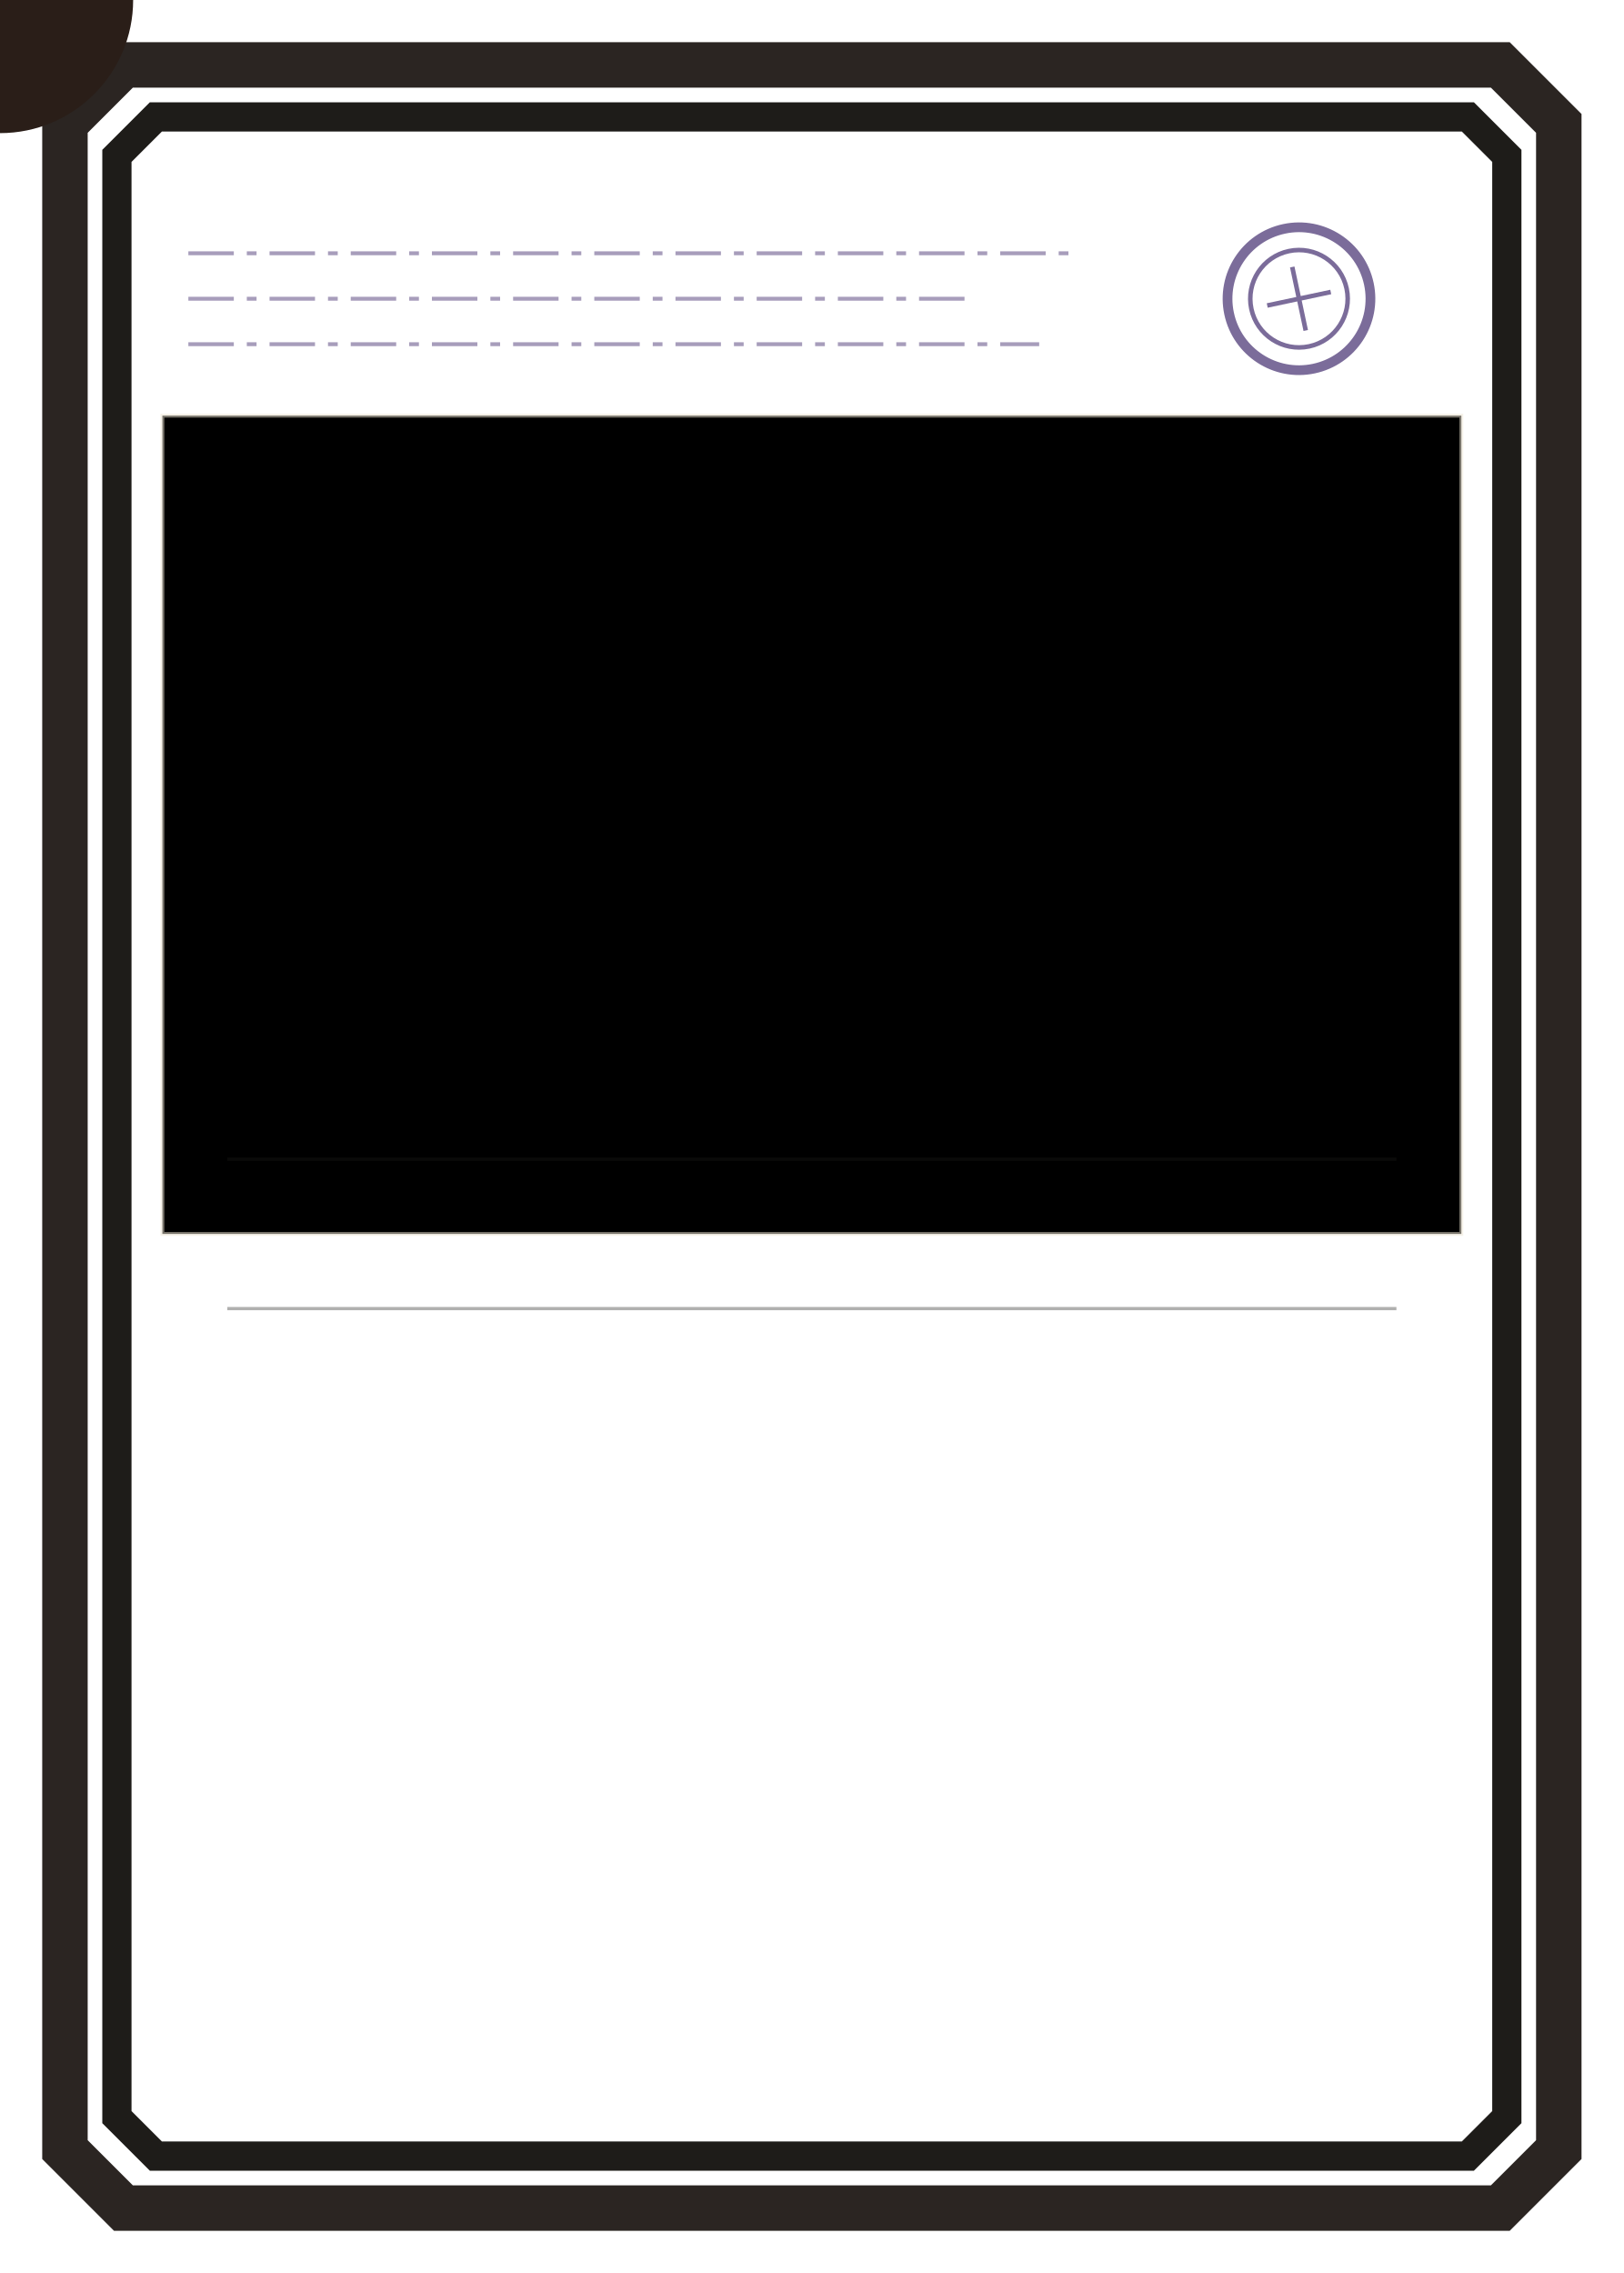
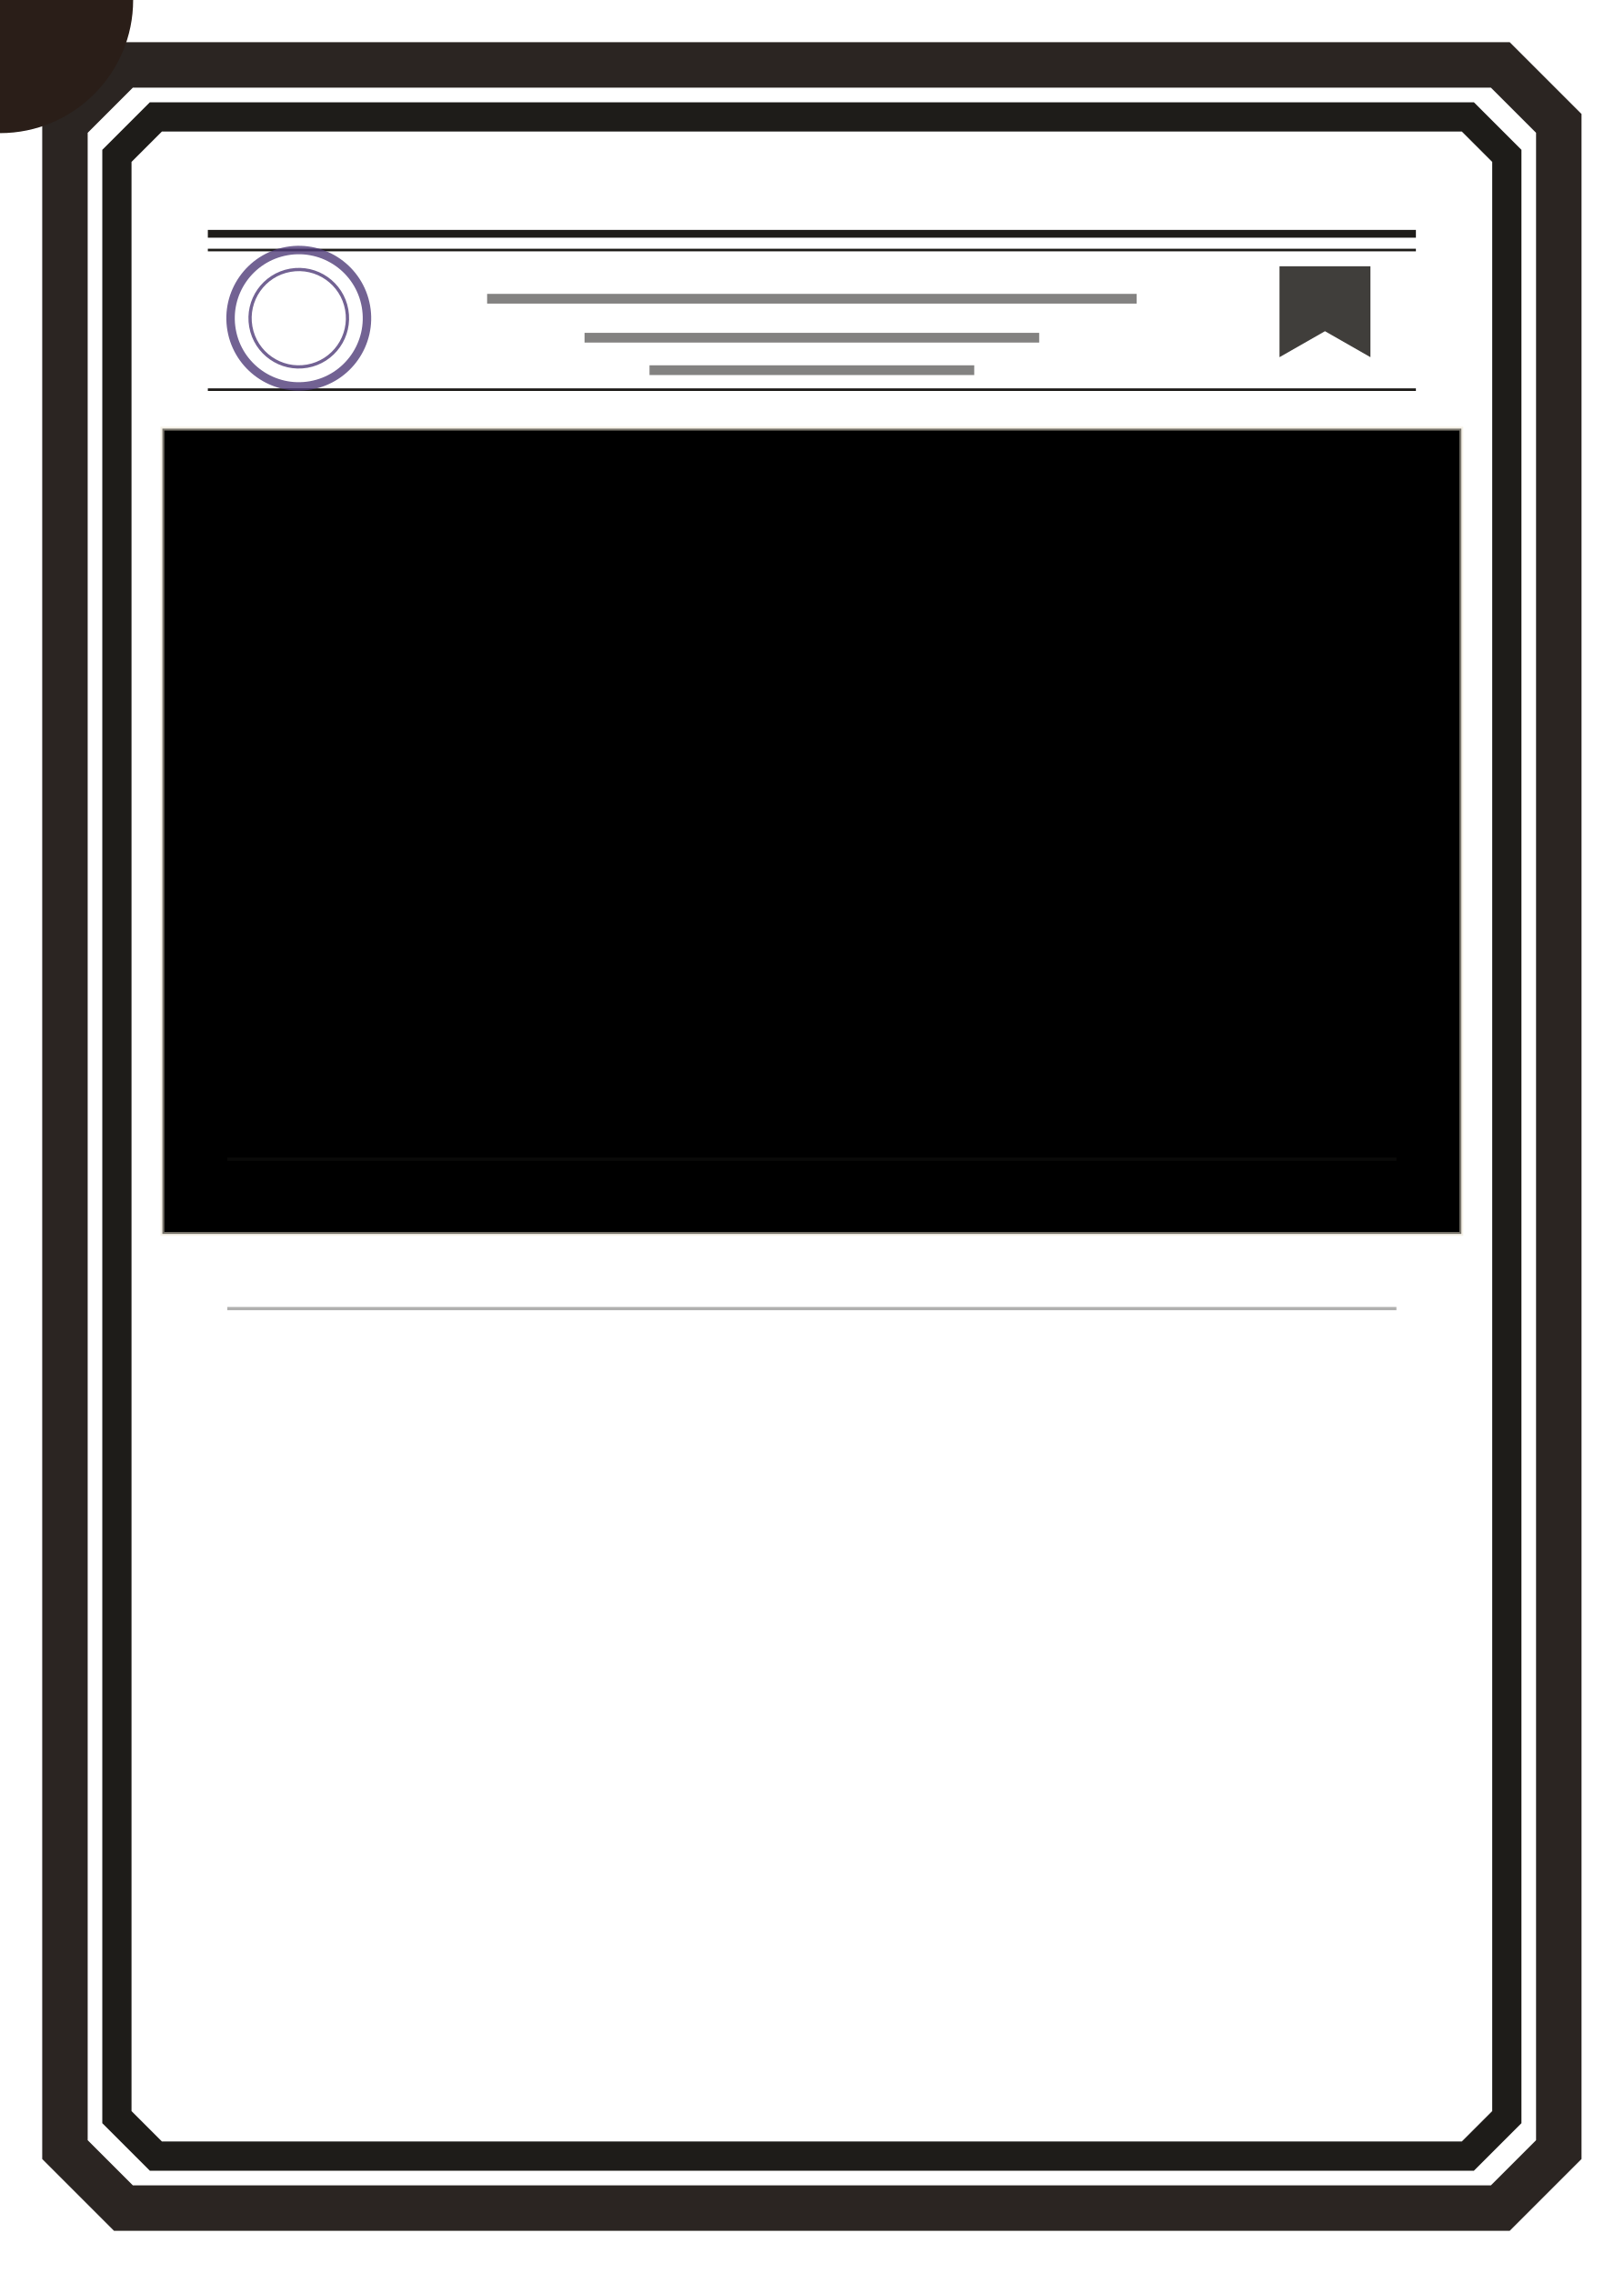
<svg xmlns="http://www.w3.org/2000/svg" viewBox="0 0 500 700">
-   <path data-layer="window" d="M50 380V128H450V380Z" />
+   <path data-layer="window" d="M50 380V132H450V380Z" />
  <g data-layer="under">
    <path fill-rule="evenodd" fill="url(#p-steps)" opacity="1" d="M35 13H465L487 35V665L465 687H35L13 665V35ZM45 33H455L467 45V655L455 667H45L33 655V45Z" />
    <rect x="35" y="35" width="430" height="630" fill="url(#p-grain)" opacity=".5" />
  </g>
  <g data-layer="frame">
    <path d="M34 8H466L492 34V666L466 692H34L8 666V34Z" fill="none" stroke="url(#g-brass)" stroke-width="11" filter="url(#f-bevel)" />
    <path d="M43 30H457L470 43V657L457 670H43L30 657V43Z" fill="none" stroke="url(#g-brass-v)" stroke-width="3" />
    <path d="M36 15H464L485 36V664L464 685H36L15 664V36Z" fill="none" stroke="#1e1c19" stroke-width="1.4" opacity=".7" />
-     <path d="M50 380V128H450V380Z" fill="none" stroke="url(#g-brass)" stroke-width="10" filter="url(#f-bevel)" />
-     <path d="M50 380V128H450V380Z" fill="none" stroke="#eee6d3" stroke-width="1.2" opacity=".5" />
+     <path d="M50 380V132H450V380Z" fill="none" stroke="url(#g-brass)" stroke-width="10" filter="url(#f-bevel)" />
+     <path d="M50 380V132H450V380Z" fill="none" stroke="#eee6d3" stroke-width="1.2" opacity=".5" />
    <g fill="url(#g-brass)" fill-rule="evenodd" filter="url(#f-bevel)">
      <path d="M30 30H92V40H50V52H40V92H30Z M50 52H72V60H58V72H50Z" transform="" />
      <path d="M30 30H92V40H50V52H40V92H30Z M50 52H72V60H58V72H50Z" transform="translate(500 0) scale(-1 1)" />
      <path d="M30 30H92V40H50V52H40V92H30Z M50 52H72V60H58V72H50Z" transform="translate(0 700) scale(1 -1)" />
      <path d="M30 30H92V40H50V52H40V92H30Z M50 52H72V60H58V72H50Z" transform="translate(500 700) scale(-1 -1)" />
    </g>
    <use href="#s-stud" x="250" y="20" />
    <use href="#s-stud" x="250" y="680" />
    <use href="#s-stud" x="20" y="350" />
    <use href="#s-stud" x="480" y="350" />
    <path d="M48 36H452L464 48V652L452 664H48L36 652V48Z" fill="none" stroke="#1e1c19" stroke-width="9" />
    <g filter="url(#f-shadow)">
-       <rect x="50" y="64" width="400" height="56" fill="url(#g-paper)" />
+       <path d="M50 60H450V124H50Z" fill="url(#g-paper)" />
    </g>
-     <rect x="50" y="64" width="400" height="56" fill="url(#p-rule)" />
-     <path d="M58 78H330M58 92H300M58 106H320" stroke="#4f3b78" stroke-width="1.2" opacity=".5" stroke-dasharray="14 4 3 4" />
-     <g transform="translate(400 92) rotate(-12)" opacity=".75" filter="url(#f-ink)">
-       <circle r="22" fill="none" stroke="#4f3b78" stroke-width="3" />
-       <circle r="15" fill="none" stroke="#4f3b78" stroke-width="1.4" />
-       <path d="M-10 0H10M0 -10V10" stroke="#4f3b78" stroke-width="1.4" />
+     <path d="M50 60H450V124H50Z" fill="url(#p-grain)" opacity=".6" />
+     <path d="M64 72H436" stroke="#1e1c19" stroke-width="2.4" />
+     <path d="M64 77H436" stroke="#1e1c19" stroke-width=".8" />
+     <path d="M150 92H350M180 104H320M200 114H300" stroke="#1e1c19" stroke-width="3" opacity=".55" />
+     <path d="M64 120H436" stroke="#1e1c19" stroke-width=".8" />
+     <g transform="translate(92 98) rotate(-10)" opacity=".8" filter="url(#f-ink)" fill="#4f3b78" stroke="#4f3b78">
+       <circle r="21" fill="none" stroke-width="2.6" />
+       <circle r="15" fill="none" stroke-width="1" />
+       <use href="#s-rostrum" x="-11" y="-11" width="22" height="22" stroke="none" />
+     </g>
+     <g transform="translate(408 98)" fill="#1e1c19" opacity=".85">
+       <path d="M-14 -16H14V12L0 4L-14 12Z" />
    </g>
  </g>
  <g data-layer="top">
    <g filter="url(#f-shadow)">
      <path d="M64 350H436L456 380L436 410H64L44 380Z" fill="url(#g-paper)" />
    </g>
    <path d="M64 350H436L456 380L436 410H64L44 380Z" fill="url(#p-grain)" opacity=".6" />
    <path d="M70 357H430M70 403H430" stroke="#1e1c19" stroke-width="1" opacity=".35" />
    <path d="M64 350H436L456 380L436 410H64L44 380Z" fill="none" stroke="url(#g-brass)" stroke-width="4" filter="url(#f-bevel)" />
    <g fill="url(#g-brass)" filter="url(#f-bevel)">
      <rect x="22" y="371.0" width="5" height="18" />
      <rect x="30" y="365.0" width="5" height="30" />
      <rect x="38" y="359.0" width="5" height="42" />
      <rect x="473" y="371.0" width="5" height="18" />
      <rect x="465" y="365.0" width="5" height="30" />
      <rect x="457" y="359.0" width="5" height="42" />
    </g>
  </g>
  <g data-layer="slot">
    <g filter="url(#f-shadow)">
      <circle r="35" fill="url(#g-brass-r)" filter="url(#f-bevel)" />
      <circle r="28" fill="#2a1e18" />
      <circle r="28" fill="none" stroke="#1e1c19" stroke-width="1.2" />
      <circle r="31.5" fill="none" stroke="#eee6d3" stroke-width=".8" opacity=".5" />
    </g>
  </g>
  <g data-layer="small">
    <path d="M38 20H462L480 38V662L462 680H38L20 662V38Z" fill="none" stroke="#2b2522" stroke-width="14" />
    <path d="M35 9H465L491 35V665L465 691H35L9 665V35Z" fill="none" stroke="url(#g-brass)" stroke-width="17" filter="url(#f-bevel)" />
    <path d="M43 29H457L471 43V657L457 671H43L29 657V43Z" fill="none" stroke="url(#g-brass-v)" stroke-width="4" />
    <g class="sname">
      <g filter="url(#f-shadow)">
        <path d="M48 566H452L466 580V644L452 658H48L34 644V580Z" fill="url(#g-paper)" />
      </g>
      <path d="M48 566H452L466 580V644L452 658H48L34 644V580Z" fill="none" stroke="url(#g-brass)" stroke-width="5" />
    </g>
  </g>
  <g data-layer="slot-small">
    <g filter="url(#f-shadow)">
      <path d="M-36 -54H36L54 -36V36L36 54H-36L-54 36V-36Z" fill="url(#g-brass-r)" filter="url(#f-bevel)" />
      <circle r="41" fill="#2a1e18" />
    </g>
  </g>
</svg>
